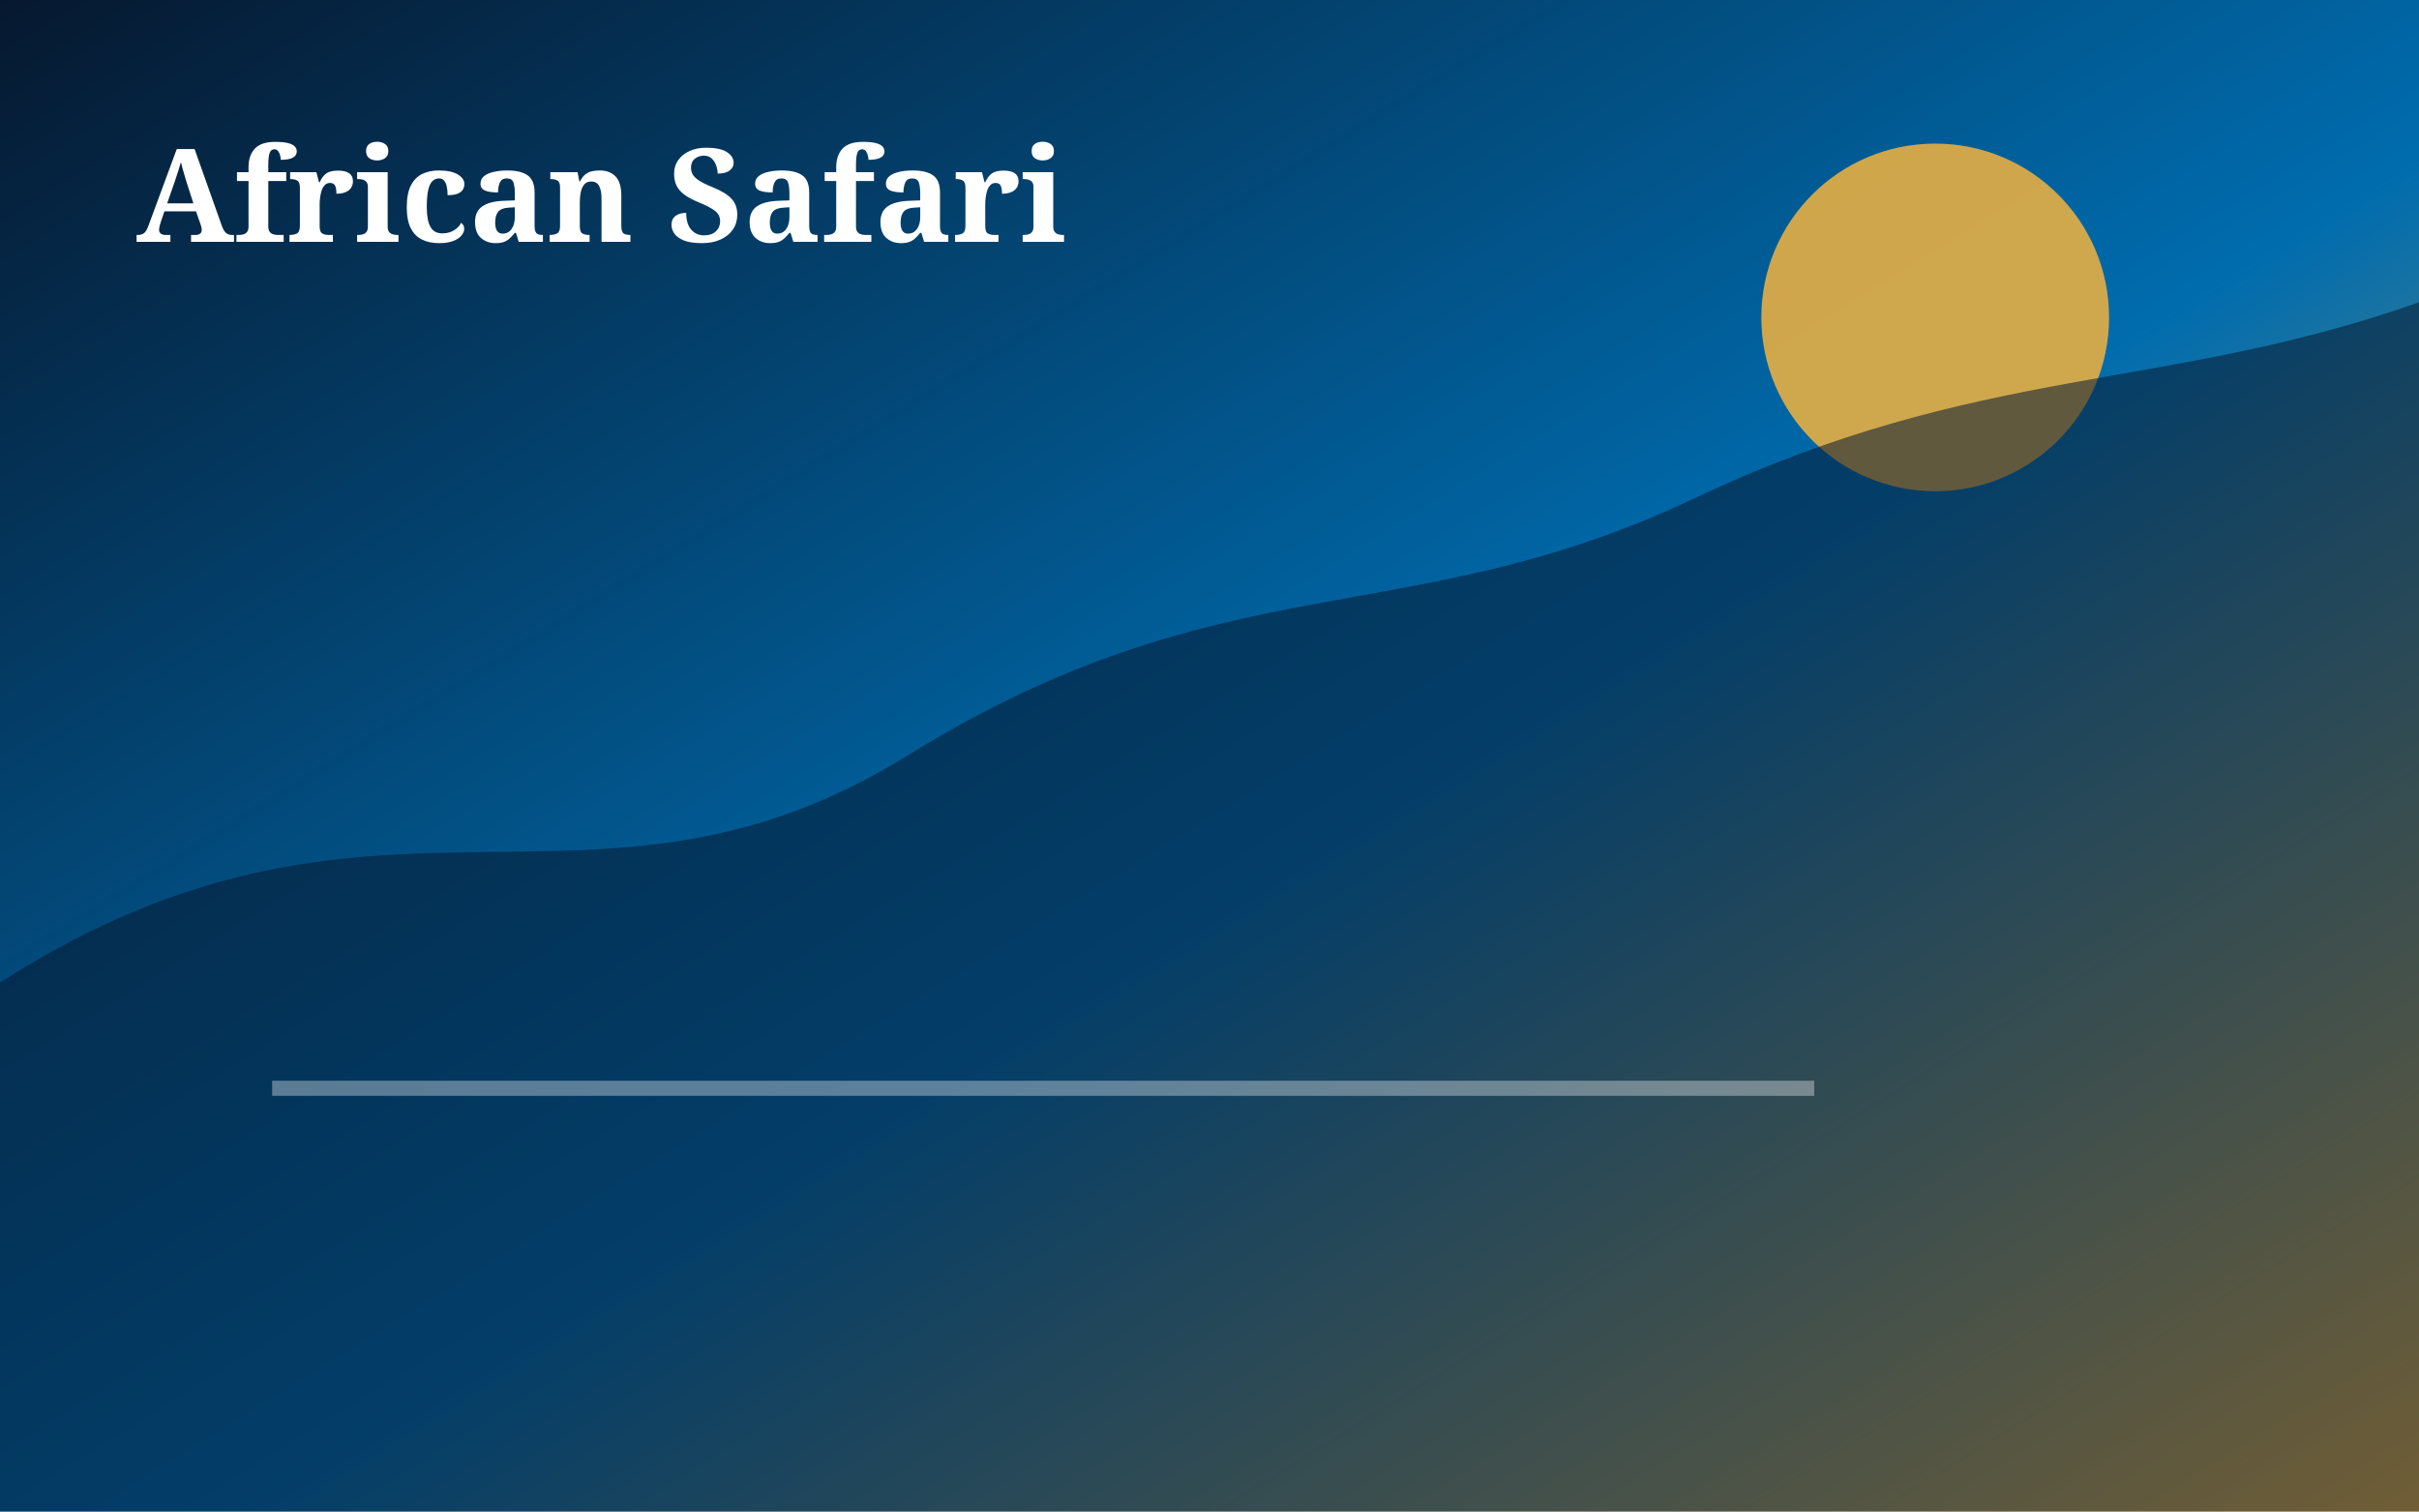
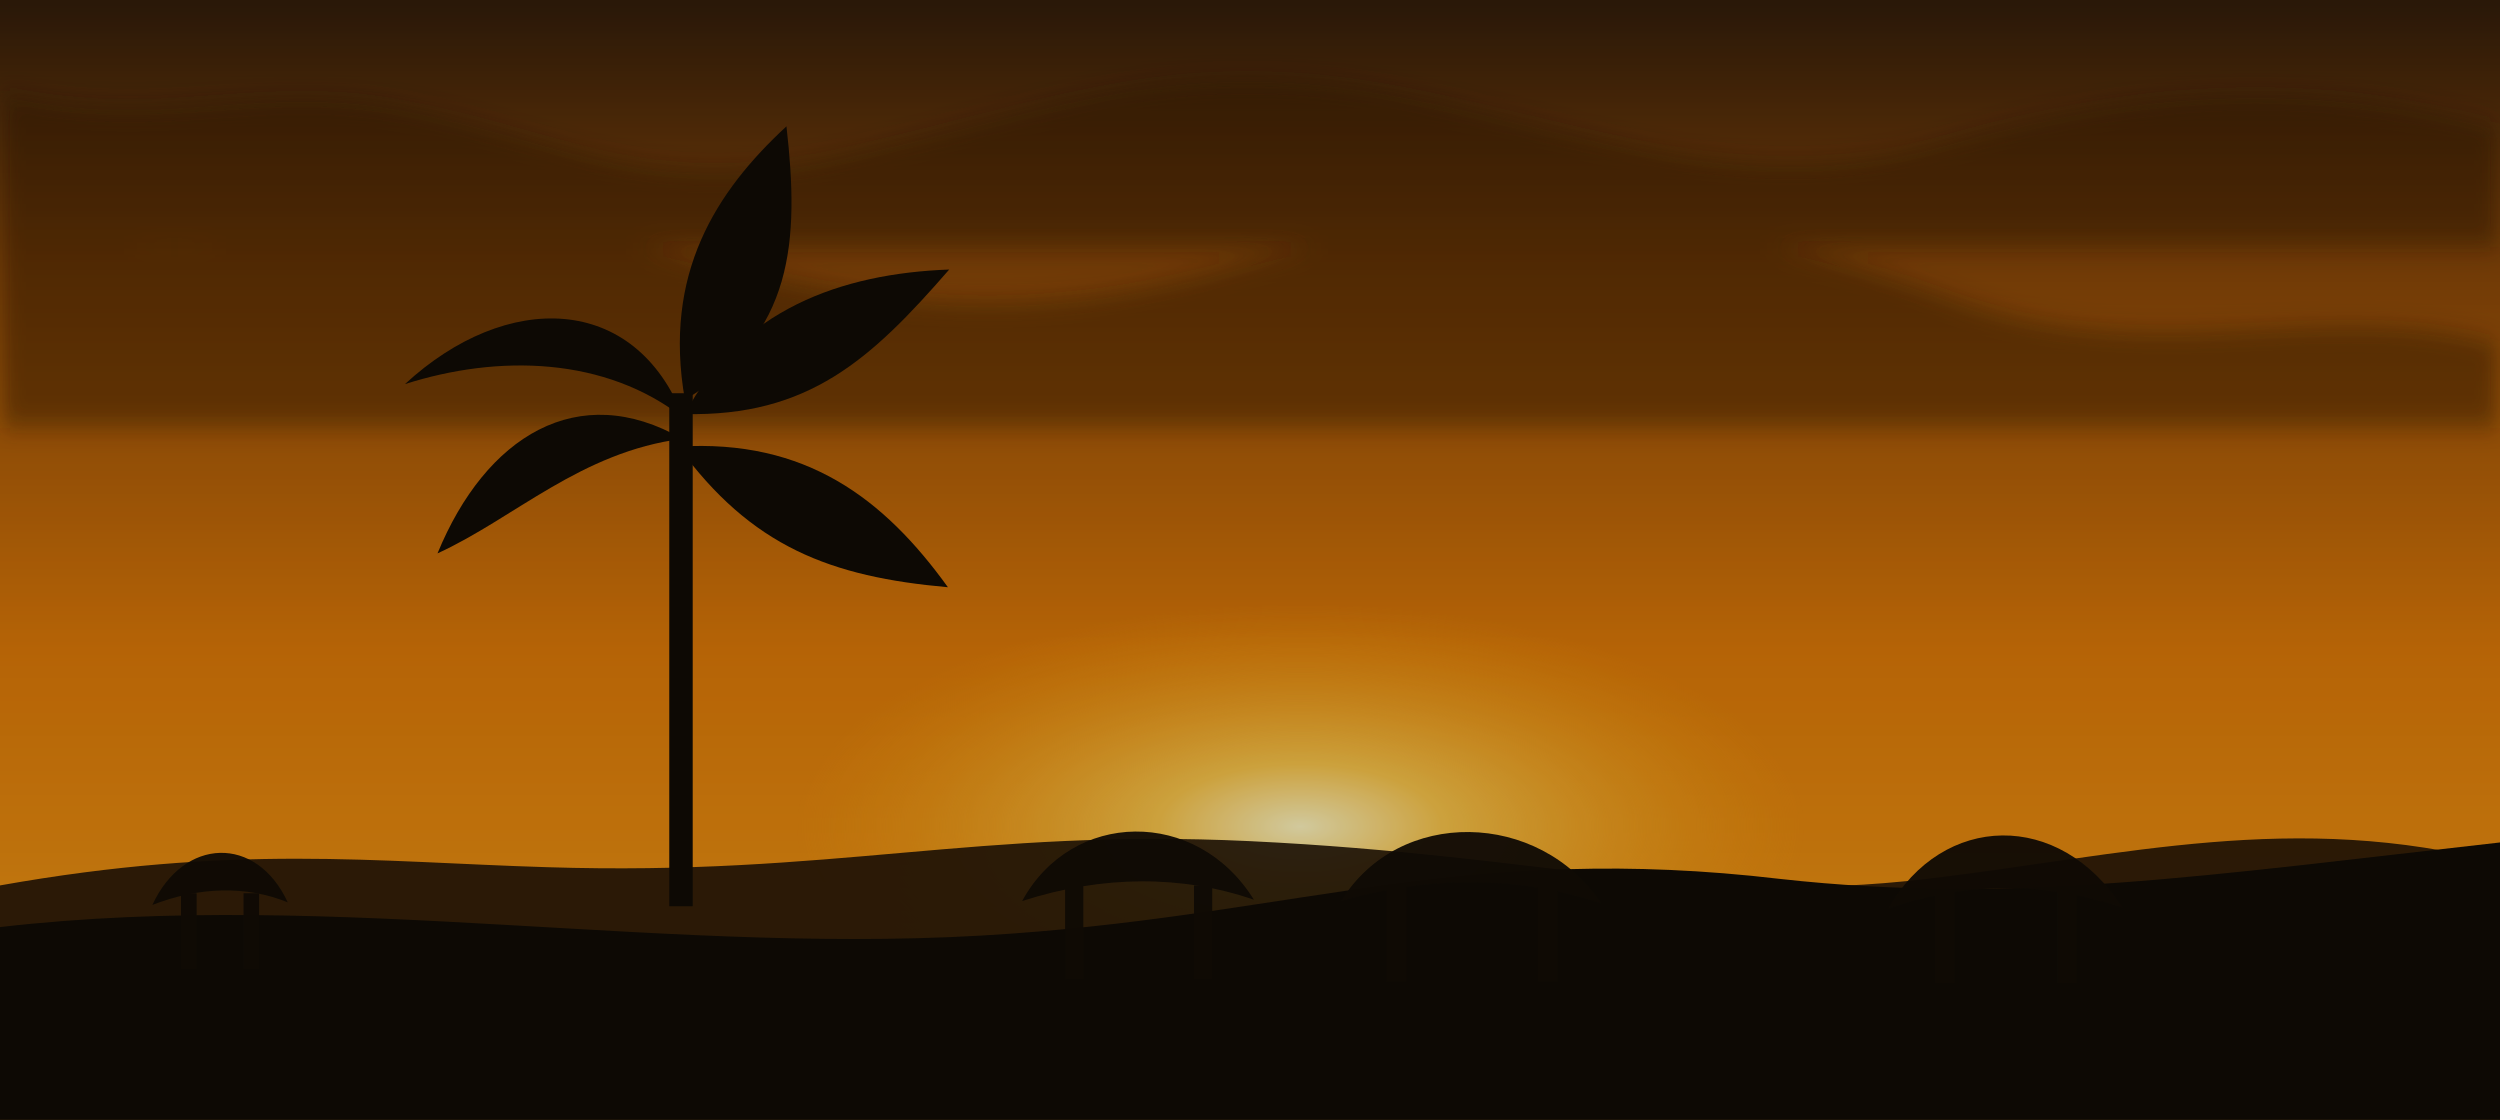
- <svg xmlns="http://www.w3.org/2000/svg" width="1600" height="1000" viewBox="0 0 1600 1000">
+ <svg xmlns="http://www.w3.org/2000/svg" width="1920" height="860" viewBox="0 0 1920 860">
  <defs>
-     <linearGradient id="g" x1="0" x2="1" y1="0" y2="1">
-       <stop stop-color="#06182f" />
-       <stop offset=".55" stop-color="#006cae" />
-       <stop offset="1" stop-color="#f3b33d" />
+     <linearGradient id="sky" x1="0" x2="0" y1="0" y2="1">
+       <stop stop-color="#331d0a" />
+       <stop offset=".24" stop-color="#894707" />
+       <stop offset=".58" stop-color="#dd7907" />
+       <stop offset="1" stop-color="#f5a11a" />
    </linearGradient>
+     <radialGradient id="sun" cx="52%" cy="74%" r="20%">
+       <stop stop-color="#fff5bf" />
+       <stop offset=".28" stop-color="#f9c54b" />
+       <stop offset="1" stop-color="#f59e0b" stop-opacity="0" />
+     </radialGradient>
+     <filter id="blur">
+       <feGaussianBlur stdDeviation="9" />
+     </filter>
  </defs>
-   <rect width="1600" height="1000" fill="url(#g)" />
-   <circle cx="1280" cy="210" r="115" fill="#f3b33d" opacity=".85" />
-   <path d="M0 650c250-160 390-20 600-150s330-80 520-170 310-70 480-130v800H0z" fill="#06182f" opacity=".55" />
-   <path d="M180 720h1020" stroke="white" stroke-width="10" opacity=".35" />
-   <text x="90" y="160" font-family="Georgia" font-size="86" font-weight="700" fill="white">African Safari</text>
+   <rect width="1920" height="860" fill="url(#sky)" />
+   <rect width="1920" height="860" fill="url(#sun)" />
+   <g opacity=".42" filter="url(#blur)" fill="#2d1706">
+     <path d="M0 70c120 28 190-8 300 10 125 21 190 72 340 40 173-38 260-83 440-48 150 30 265 80 420 35 137-39 270-50 420-10v92H0z" />
+     <path d="M0 170c170 55 300-23 450 10 164 36 290 82 495 25 198-55 382-40 558 25 148 54 285-3 417 34v64H0z" />
+   </g>
+   <path d="M0 680c180-32 288-18 420-14 220 7 330-30 540-20 230 11 340 50 520 29 152-18 282-53 440-12v197H0z" fill="#201305" opacity=".9" />
+   <path d="M0 712c260-30 520 24 777 5 223-16 352-70 590-42 180 20 330-3 553-28v213H0z" fill="#100b05" />
+   <g fill="#100b05">
+     <path d="M514 696h18V302h-18z" />
+     <path d="M524 337c-78 10-129 61-188 88 37-90 108-134 188-88z" />
+     <path d="M525 321c-60-47-142-49-214-26 78-72 177-70 214 26z" />
+     <path d="M526 318c42-80 120-108 203-111-60 69-108 113-203 111z" />
+     <path d="M521 343c98-6 158 40 207 108-90-8-151-31-207-108z" />
+     <path d="M526 307c-17-97 24-160 78-210 10 88 6 160-78 210z" />
+   </g>
+   <g fill="#120c05" opacity=".95">
+     <path d="M117 695c24-52 80-54 104-2-32-13-68-12-104 2z" />
+     <rect x="139" y="686" width="12" height="58" />
+     <rect x="187" y="686" width="12" height="58" />
+     <path d="M785 692c38-70 134-72 178-1-55-19-116-19-178 1z" />
+     <rect x="818" y="680" width="14" height="72" />
+     <rect x="917" y="680" width="14" height="72" />
+     <path d="M1030 692c44-72 152-70 200 2-62-21-130-22-200-2z" />
+     <rect x="1065" y="681" width="15" height="73" />
+     <rect x="1181" y="681" width="15" height="73" />
+     <path d="M1450 698c42-74 132-76 180-1-61-20-120-20-180 1z" />
+     <rect x="1486" y="685" width="15" height="70" />
+     <rect x="1580" y="685" width="15" height="70" />
+   </g>
+   <path d="M0 0h1920v860H0z" fill="#000" opacity=".18" />
</svg>
